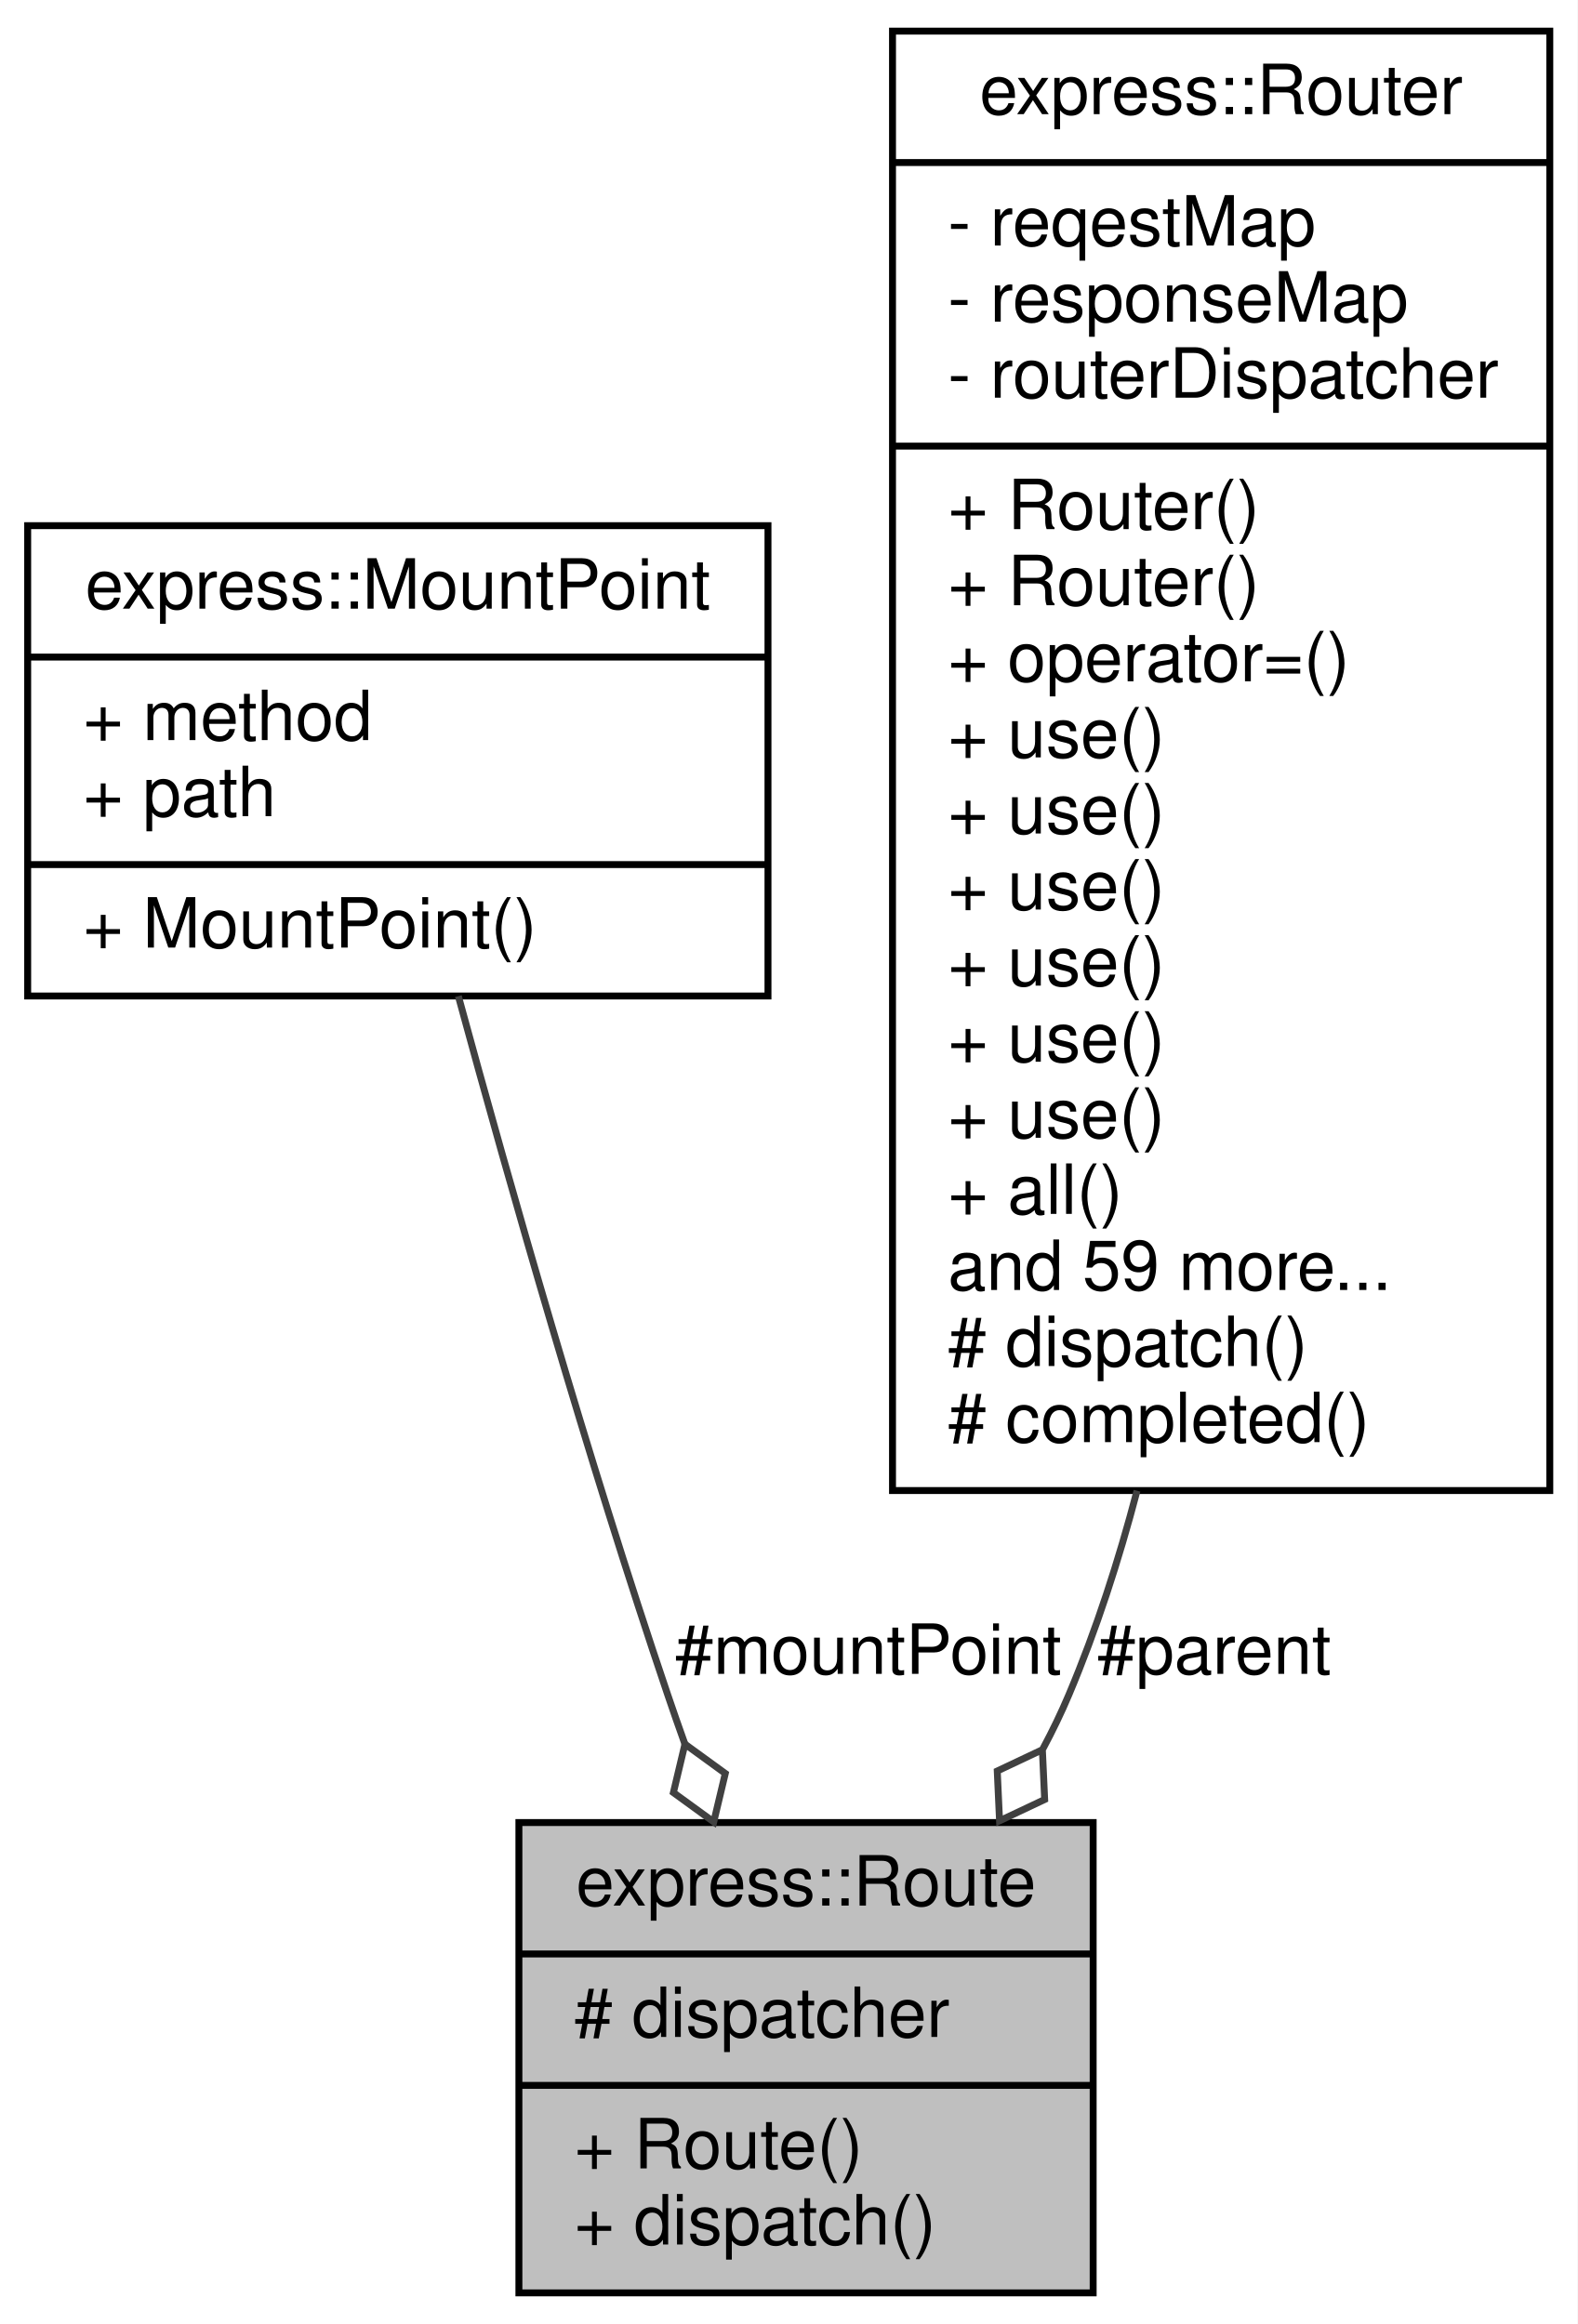
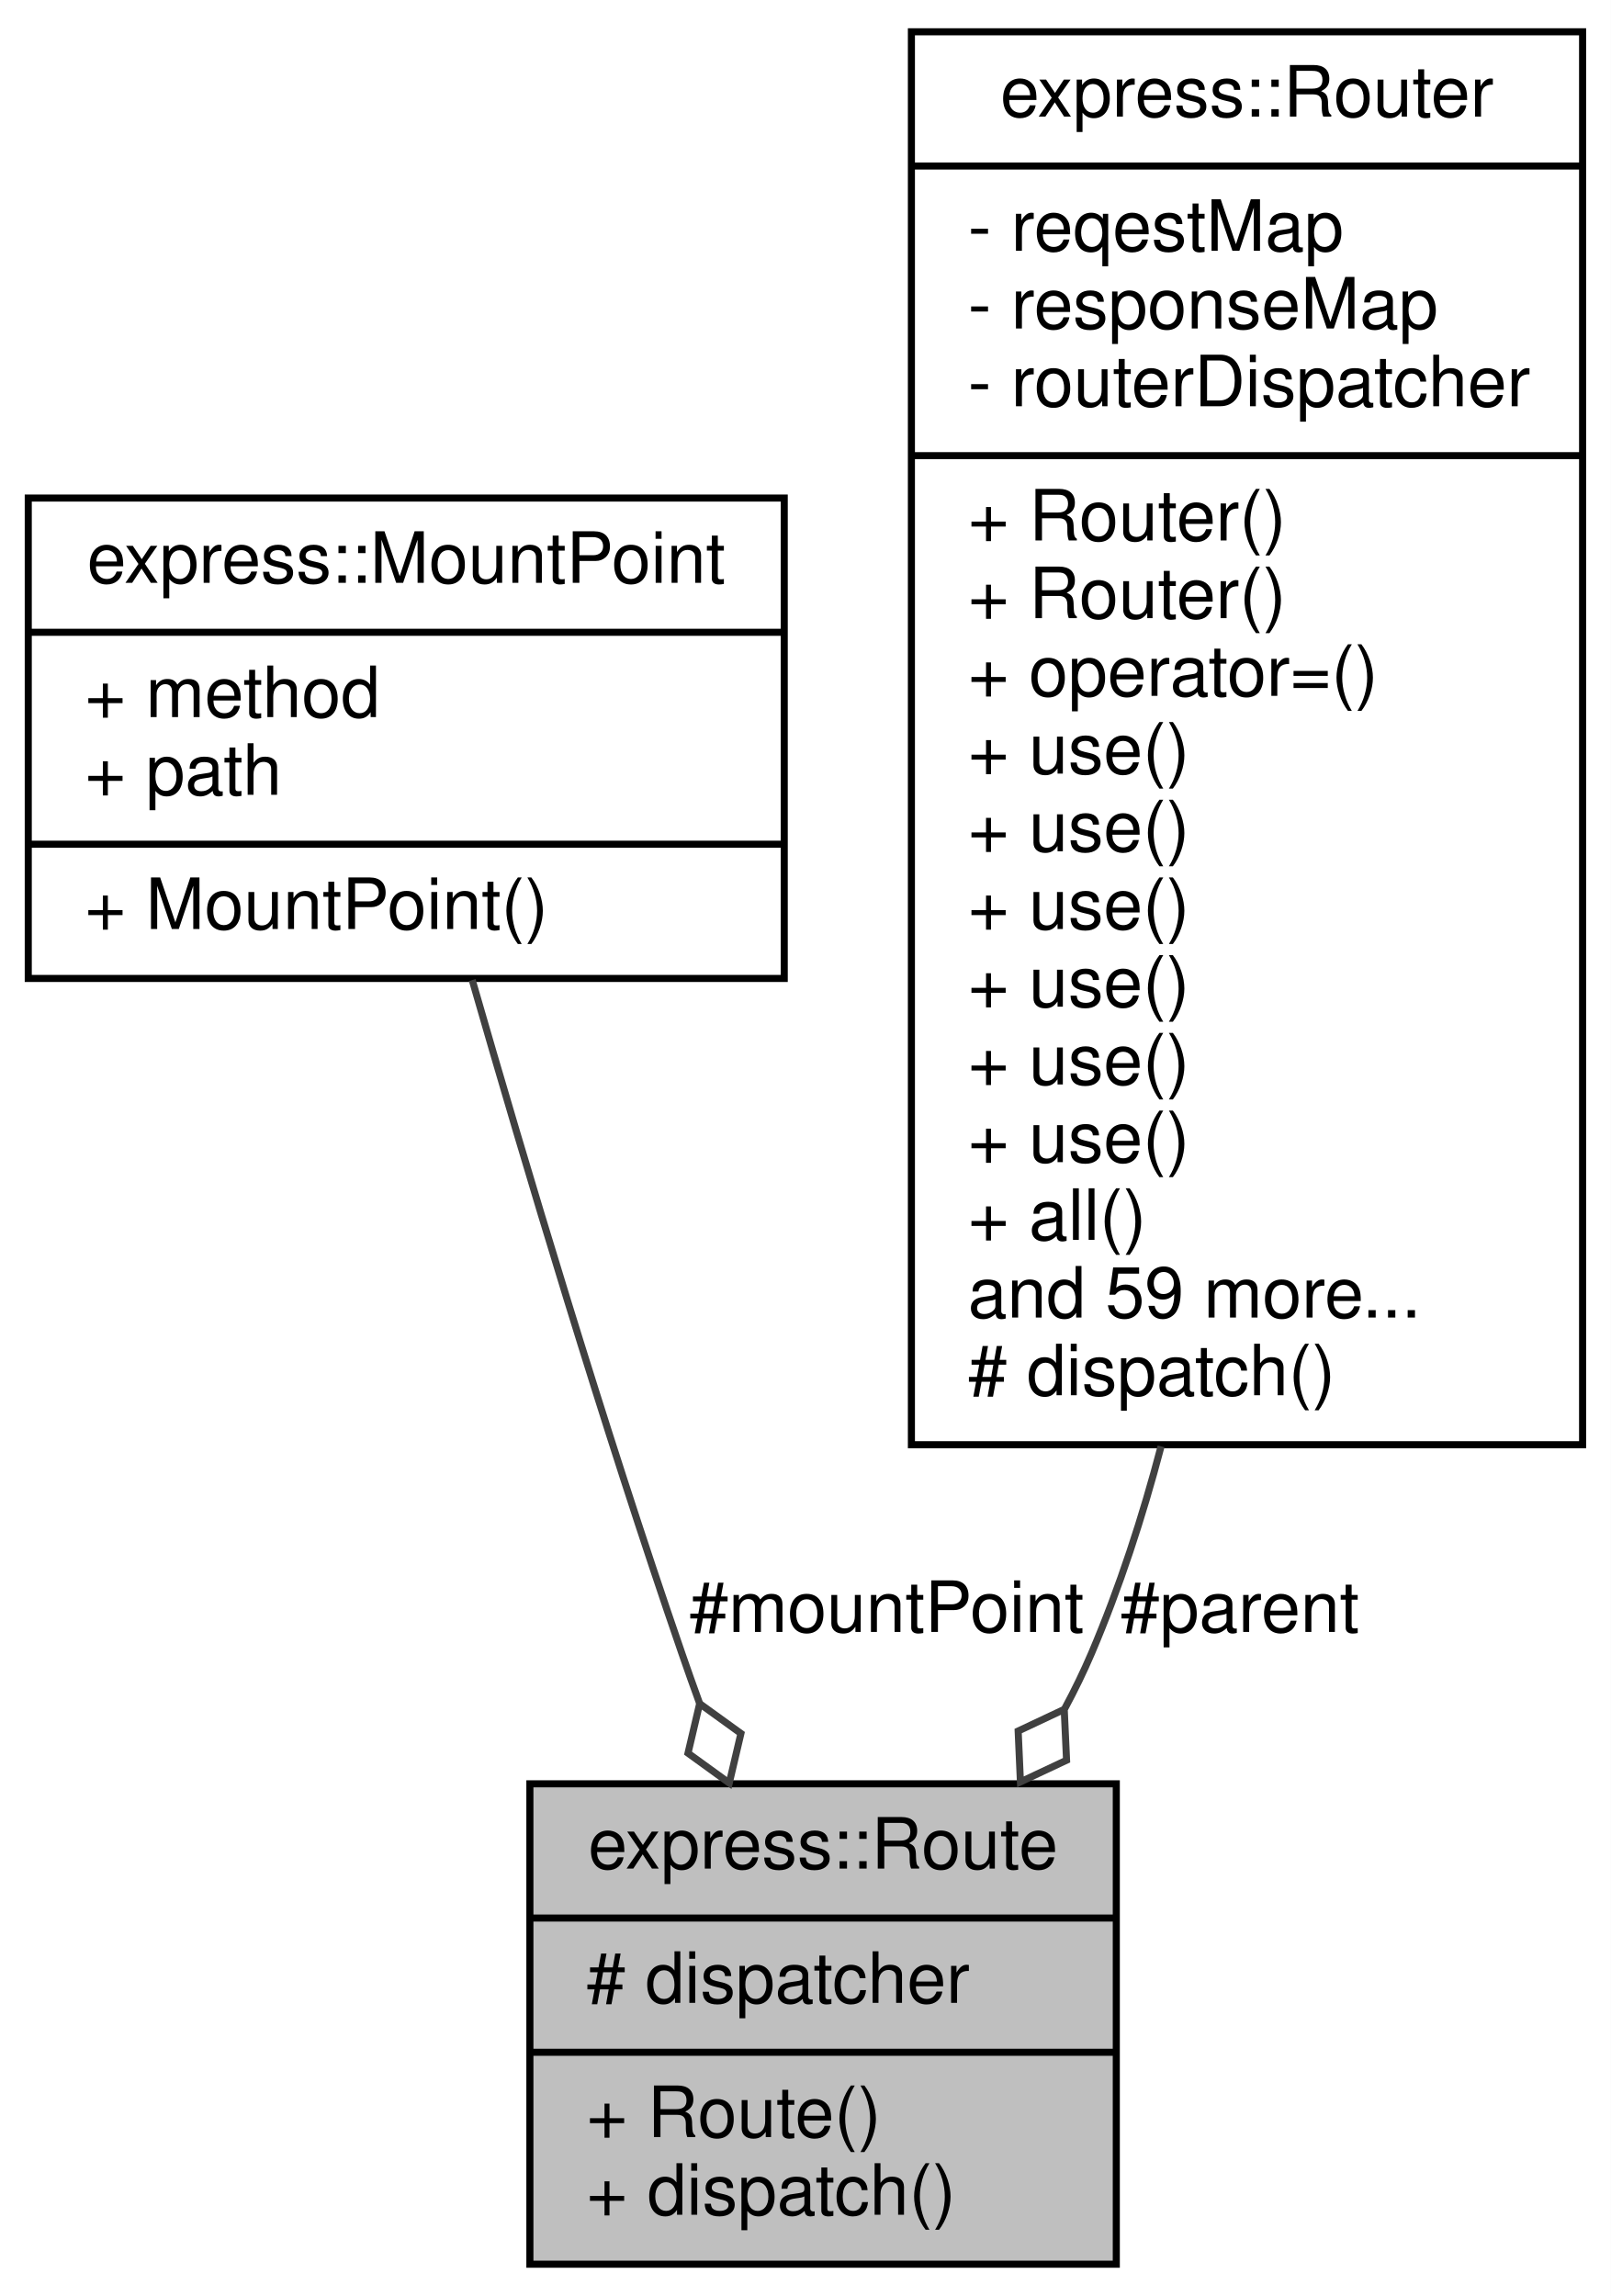
- <svg xmlns="http://www.w3.org/2000/svg" xmlns:xlink="http://www.w3.org/1999/xlink" width="228pt" height="336pt" viewBox="0.00 0.00 228.00 336.00">
-   <g id="graph0" class="graph" transform="scale(1 1) rotate(0) translate(4 332)">
-     <polygon fill="white" stroke="transparent" points="-4,4 -4,-332 224,-332 224,4 -4,4" />
+ <svg xmlns="http://www.w3.org/2000/svg" xmlns:xlink="http://www.w3.org/1999/xlink" width="228pt" height="325pt" viewBox="0.00 0.00 228.00 325.00">
+   <g id="graph0" class="graph" transform="scale(1 1) rotate(0) translate(4 321)">
+     <polygon fill="white" stroke="transparent" points="-4,4 -4,-321 224,-321 224,4 -4,4" />
    <g id="node1" class="node">
      <g id="a_node1">
        <a xlink:title=" ">
          <polygon fill="#bfbfbf" stroke="black" points="71,-0.5 71,-68.5 154,-68.5 154,-0.5 71,-0.5" />
          <text text-anchor="middle" x="112.5" y="-56.5" font-family="Helvetica,sans-Serif" font-size="10.00">express::Route</text>
          <polyline fill="none" stroke="black" points="71,-49.5 154,-49.5 " />
          <text text-anchor="start" x="79" y="-37.5" font-family="Helvetica,sans-Serif" font-size="10.00"># dispatcher</text>
          <polyline fill="none" stroke="black" points="71,-30.5 154,-30.5 " />
          <text text-anchor="start" x="79" y="-18.5" font-family="Helvetica,sans-Serif" font-size="10.00">+ Route()</text>
          <text text-anchor="start" x="79" y="-7.5" font-family="Helvetica,sans-Serif" font-size="10.00">+ dispatch()</text>
        </a>
      </g>
    </g>
    <g id="node2" class="node">
      <g id="a_node2">
        <a xlink:href="structexpress_1_1_mount_point.html" target="_top" xlink:title=" ">
-           <polygon fill="white" stroke="black" points="0,-188 0,-256 107,-256 107,-188 0,-188" />
-           <text text-anchor="middle" x="53.5" y="-244" font-family="Helvetica,sans-Serif" font-size="10.00">express::MountPoint</text>
-           <polyline fill="none" stroke="black" points="0,-237 107,-237 " />
-           <text text-anchor="start" x="8" y="-225" font-family="Helvetica,sans-Serif" font-size="10.00">+ method</text>
-           <text text-anchor="start" x="8" y="-214" font-family="Helvetica,sans-Serif" font-size="10.00">+ path</text>
-           <polyline fill="none" stroke="black" points="0,-207 107,-207 " />
-           <text text-anchor="start" x="8" y="-195" font-family="Helvetica,sans-Serif" font-size="10.00">+ MountPoint()</text>
+           <polygon fill="white" stroke="black" points="0,-182.5 0,-250.5 107,-250.5 107,-182.5 0,-182.5" />
+           <text text-anchor="middle" x="53.5" y="-238.5" font-family="Helvetica,sans-Serif" font-size="10.00">express::MountPoint</text>
+           <polyline fill="none" stroke="black" points="0,-231.5 107,-231.5 " />
+           <text text-anchor="start" x="8" y="-219.5" font-family="Helvetica,sans-Serif" font-size="10.00">+ method</text>
+           <text text-anchor="start" x="8" y="-208.5" font-family="Helvetica,sans-Serif" font-size="10.00">+ path</text>
+           <polyline fill="none" stroke="black" points="0,-201.5 107,-201.5 " />
+           <text text-anchor="start" x="8" y="-189.5" font-family="Helvetica,sans-Serif" font-size="10.00">+ MountPoint()</text>
        </a>
      </g>
    </g>
    <g id="edge1" class="edge">
-       <path fill="none" stroke="#404040" d="M62.25,-187.98C69.68,-160.71 80.95,-121.08 92.5,-87 93.29,-84.66 94.13,-82.27 94.99,-79.86" />
-       <polygon fill="none" stroke="#404040" points="95,-79.84 93.33,-72.83 99.16,-68.59 100.83,-75.6 95,-79.84" />
+       <path fill="none" stroke="#404040" d="M62.84,-182.27C70.34,-156.19 81.43,-119.06 92.5,-87 93.31,-84.66 94.15,-82.27 95.03,-79.87" />
+       <polygon fill="none" stroke="#404040" points="95.03,-79.85 93.38,-72.84 99.22,-68.61 100.87,-75.63 95.03,-79.85" />
      <text text-anchor="middle" x="121.5" y="-90" font-family="Helvetica,sans-Serif" font-size="10.00"> #mountPoint</text>
    </g>
    <g id="node3" class="node">
      <g id="a_node3">
        <a xlink:href="classexpress_1_1_router.html" target="_top" xlink:title=" ">
-           <polygon fill="white" stroke="black" points="125,-116.5 125,-327.5 220,-327.5 220,-116.5 125,-116.5" />
-           <text text-anchor="middle" x="172.5" y="-315.5" font-family="Helvetica,sans-Serif" font-size="10.00">express::Router</text>
-           <polyline fill="none" stroke="black" points="125,-308.5 220,-308.5 " />
-           <text text-anchor="start" x="133" y="-296.5" font-family="Helvetica,sans-Serif" font-size="10.00">- reqestMap</text>
-           <text text-anchor="start" x="133" y="-285.5" font-family="Helvetica,sans-Serif" font-size="10.00">- responseMap</text>
-           <text text-anchor="start" x="133" y="-274.5" font-family="Helvetica,sans-Serif" font-size="10.00">- routerDispatcher</text>
-           <polyline fill="none" stroke="black" points="125,-267.5 220,-267.5 " />
-           <text text-anchor="start" x="133" y="-255.5" font-family="Helvetica,sans-Serif" font-size="10.00">+ Router()</text>
+           <polygon fill="white" stroke="black" points="125,-116.5 125,-316.5 220,-316.5 220,-116.5 125,-116.5" />
+           <text text-anchor="middle" x="172.5" y="-304.5" font-family="Helvetica,sans-Serif" font-size="10.00">express::Router</text>
+           <polyline fill="none" stroke="black" points="125,-297.5 220,-297.5 " />
+           <text text-anchor="start" x="133" y="-285.5" font-family="Helvetica,sans-Serif" font-size="10.00">- reqestMap</text>
+           <text text-anchor="start" x="133" y="-274.5" font-family="Helvetica,sans-Serif" font-size="10.00">- responseMap</text>
+           <text text-anchor="start" x="133" y="-263.5" font-family="Helvetica,sans-Serif" font-size="10.00">- routerDispatcher</text>
+           <polyline fill="none" stroke="black" points="125,-256.5 220,-256.5 " />
          <text text-anchor="start" x="133" y="-244.5" font-family="Helvetica,sans-Serif" font-size="10.00">+ Router()</text>
-           <text text-anchor="start" x="133" y="-233.5" font-family="Helvetica,sans-Serif" font-size="10.00">+ operator=()</text>
-           <text text-anchor="start" x="133" y="-222.5" font-family="Helvetica,sans-Serif" font-size="10.00">+ use()</text>
+           <text text-anchor="start" x="133" y="-233.5" font-family="Helvetica,sans-Serif" font-size="10.00">+ Router()</text>
+           <text text-anchor="start" x="133" y="-222.5" font-family="Helvetica,sans-Serif" font-size="10.00">+ operator=()</text>
          <text text-anchor="start" x="133" y="-211.5" font-family="Helvetica,sans-Serif" font-size="10.00">+ use()</text>
          <text text-anchor="start" x="133" y="-200.5" font-family="Helvetica,sans-Serif" font-size="10.00">+ use()</text>
          <text text-anchor="start" x="133" y="-189.5" font-family="Helvetica,sans-Serif" font-size="10.00">+ use()</text>
          <text text-anchor="start" x="133" y="-178.5" font-family="Helvetica,sans-Serif" font-size="10.00">+ use()</text>
          <text text-anchor="start" x="133" y="-167.5" font-family="Helvetica,sans-Serif" font-size="10.00">+ use()</text>
-           <text text-anchor="start" x="133" y="-156.5" font-family="Helvetica,sans-Serif" font-size="10.00">+ all()</text>
-           <text text-anchor="start" x="133" y="-145.5" font-family="Helvetica,sans-Serif" font-size="10.00">and 59 more...</text>
-           <text text-anchor="start" x="133" y="-134.5" font-family="Helvetica,sans-Serif" font-size="10.00"># dispatch()</text>
-           <text text-anchor="start" x="133" y="-123.5" font-family="Helvetica,sans-Serif" font-size="10.00"># completed()</text>
+           <text text-anchor="start" x="133" y="-156.5" font-family="Helvetica,sans-Serif" font-size="10.00">+ use()</text>
+           <text text-anchor="start" x="133" y="-145.5" font-family="Helvetica,sans-Serif" font-size="10.00">+ all()</text>
+           <text text-anchor="start" x="133" y="-134.5" font-family="Helvetica,sans-Serif" font-size="10.00">and 59 more...</text>
+           <text text-anchor="start" x="133" y="-123.5" font-family="Helvetica,sans-Serif" font-size="10.00"># dispatch()</text>
        </a>
      </g>
    </g>
    <g id="edge2" class="edge">
-       <path fill="none" stroke="#404040" d="M160.34,-116.47C157.68,-106.32 154.44,-96.34 150.5,-87 149.39,-84.37 148.12,-81.74 146.73,-79.15" />
-       <polygon fill="none" stroke="#404040" points="146.66,-79.03 140.14,-75.95 140.47,-68.75 146.99,-71.83 146.66,-79.03" />
+       <path fill="none" stroke="#404040" d="M160.34,-116.27C157.69,-106.19 154.45,-96.27 150.5,-87 149.38,-84.37 148.1,-81.75 146.71,-79.16" />
+       <polygon fill="none" stroke="#404040" points="146.63,-79.04 140.11,-75.97 140.43,-68.77 146.96,-71.84 146.63,-79.04" />
      <text text-anchor="middle" x="171.5" y="-90" font-family="Helvetica,sans-Serif" font-size="10.00"> #parent</text>
    </g>
  </g>
</svg>
